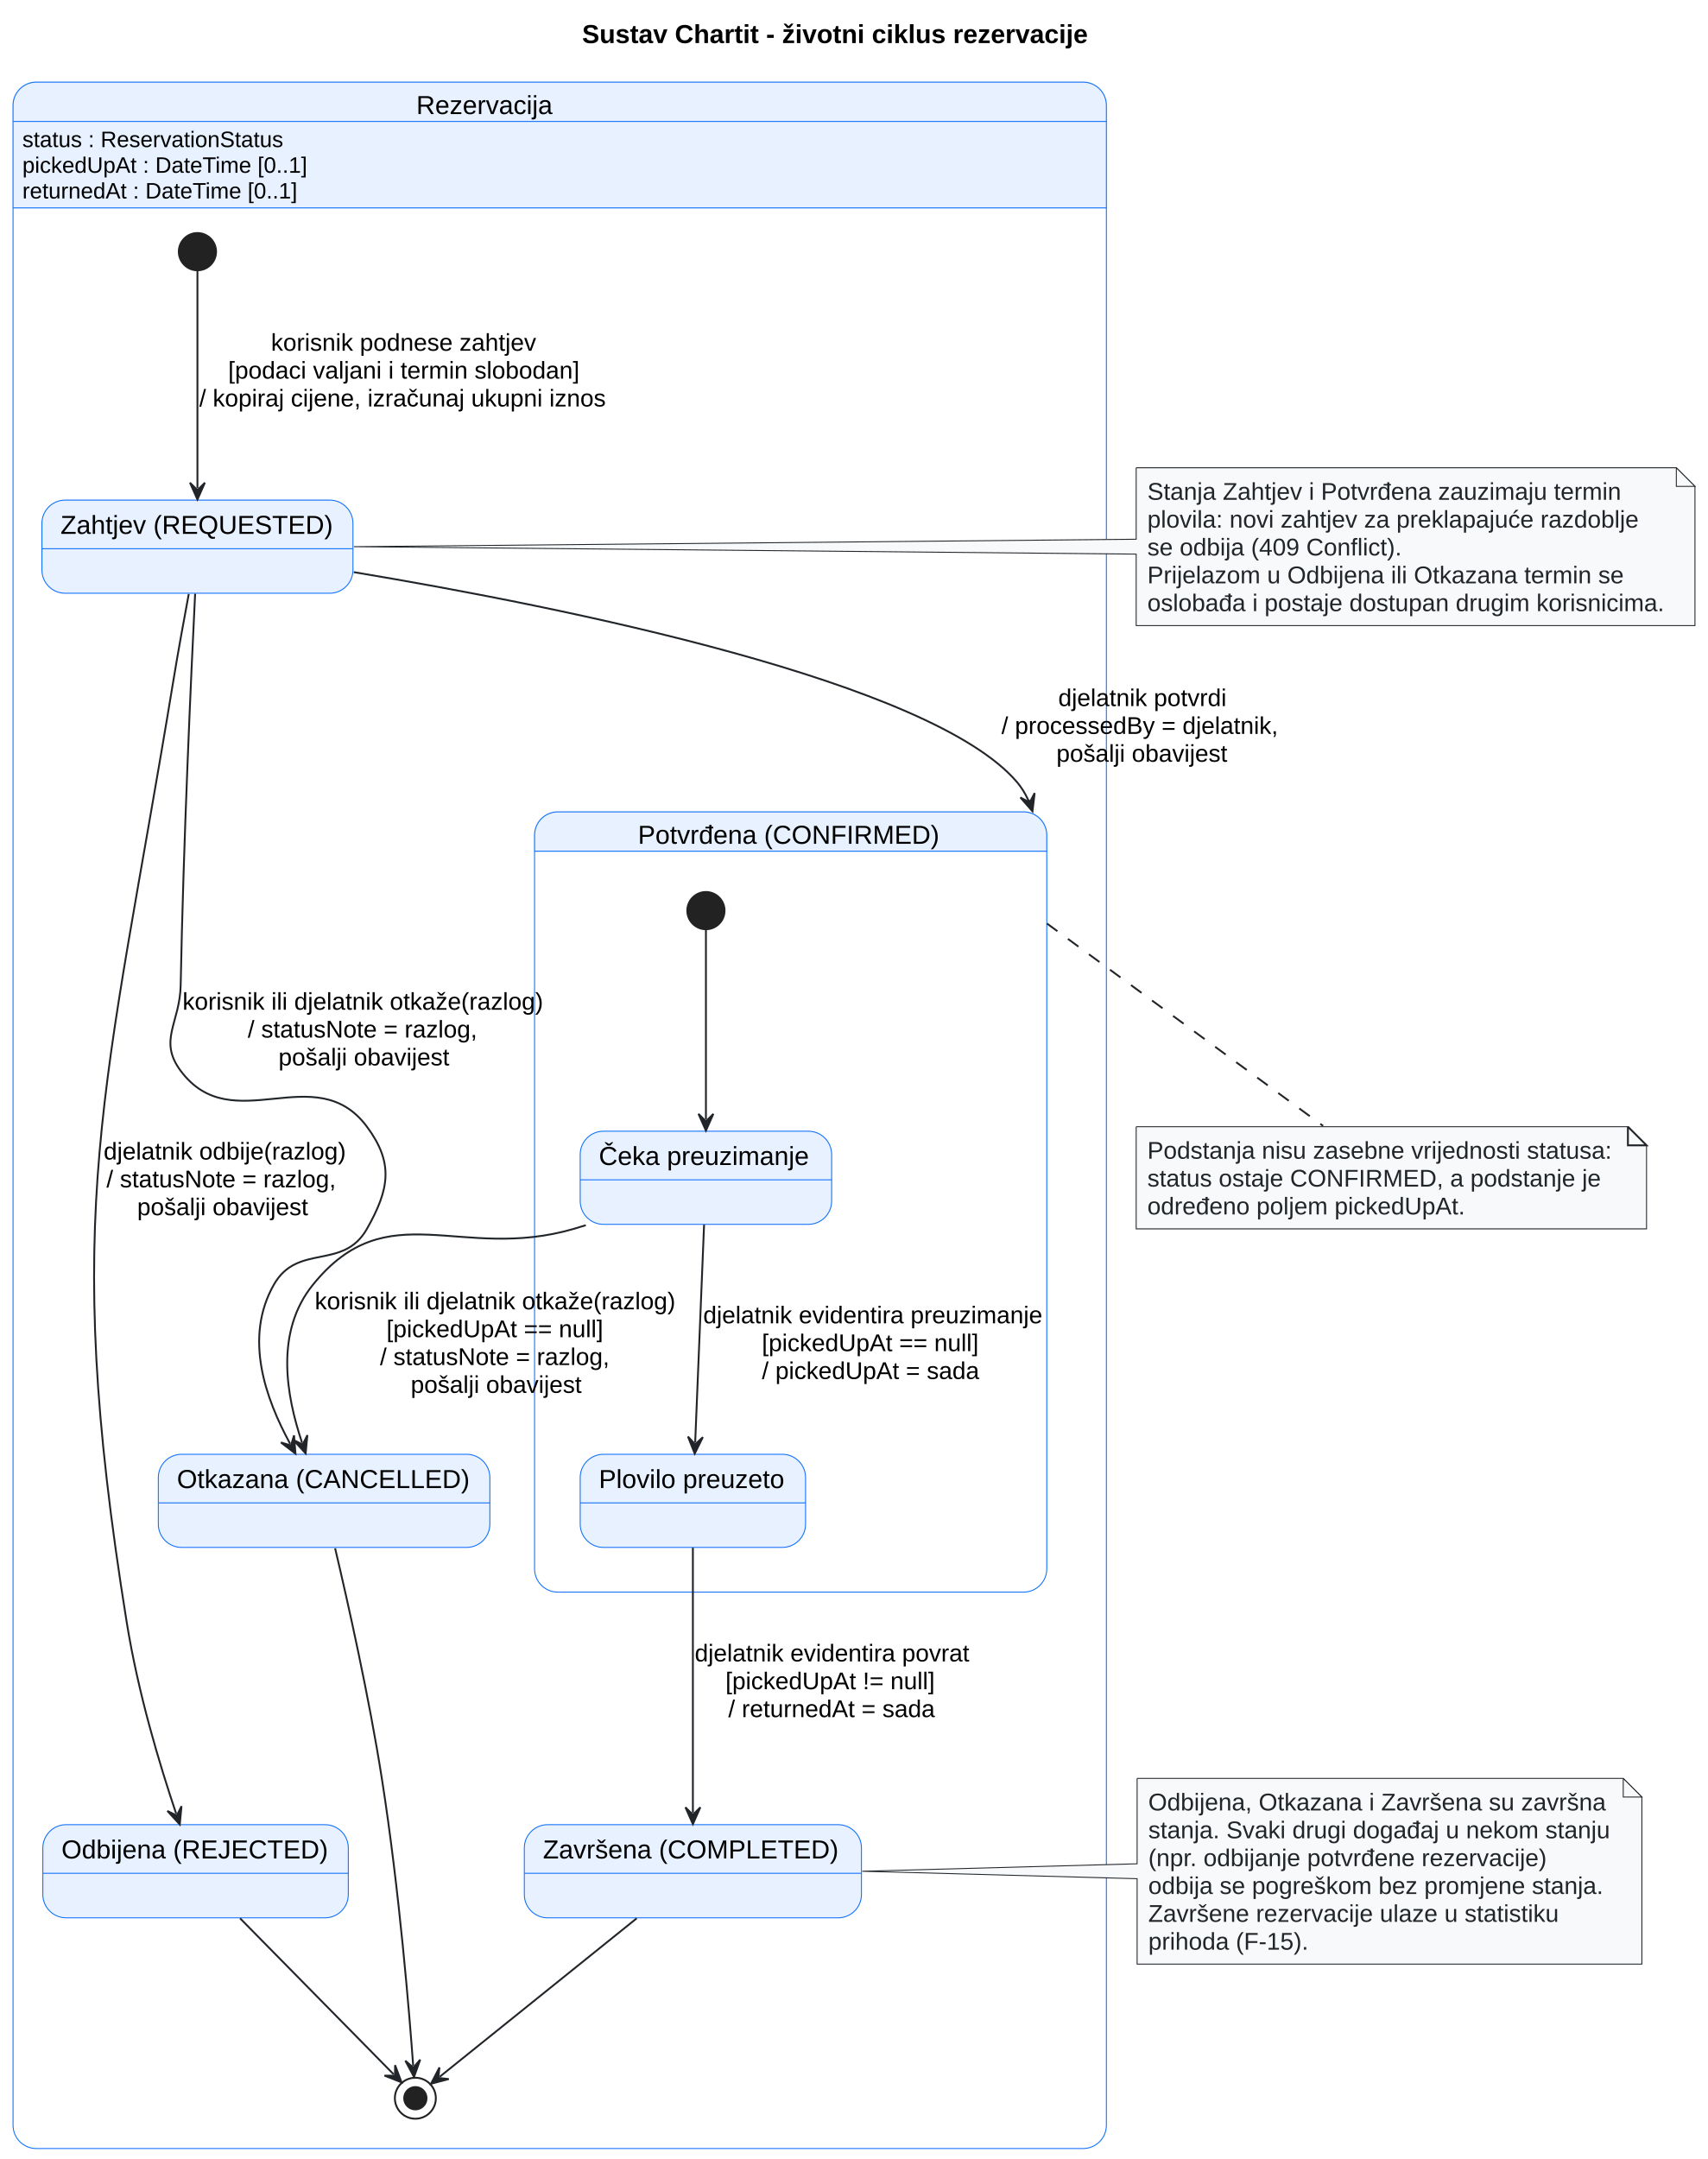
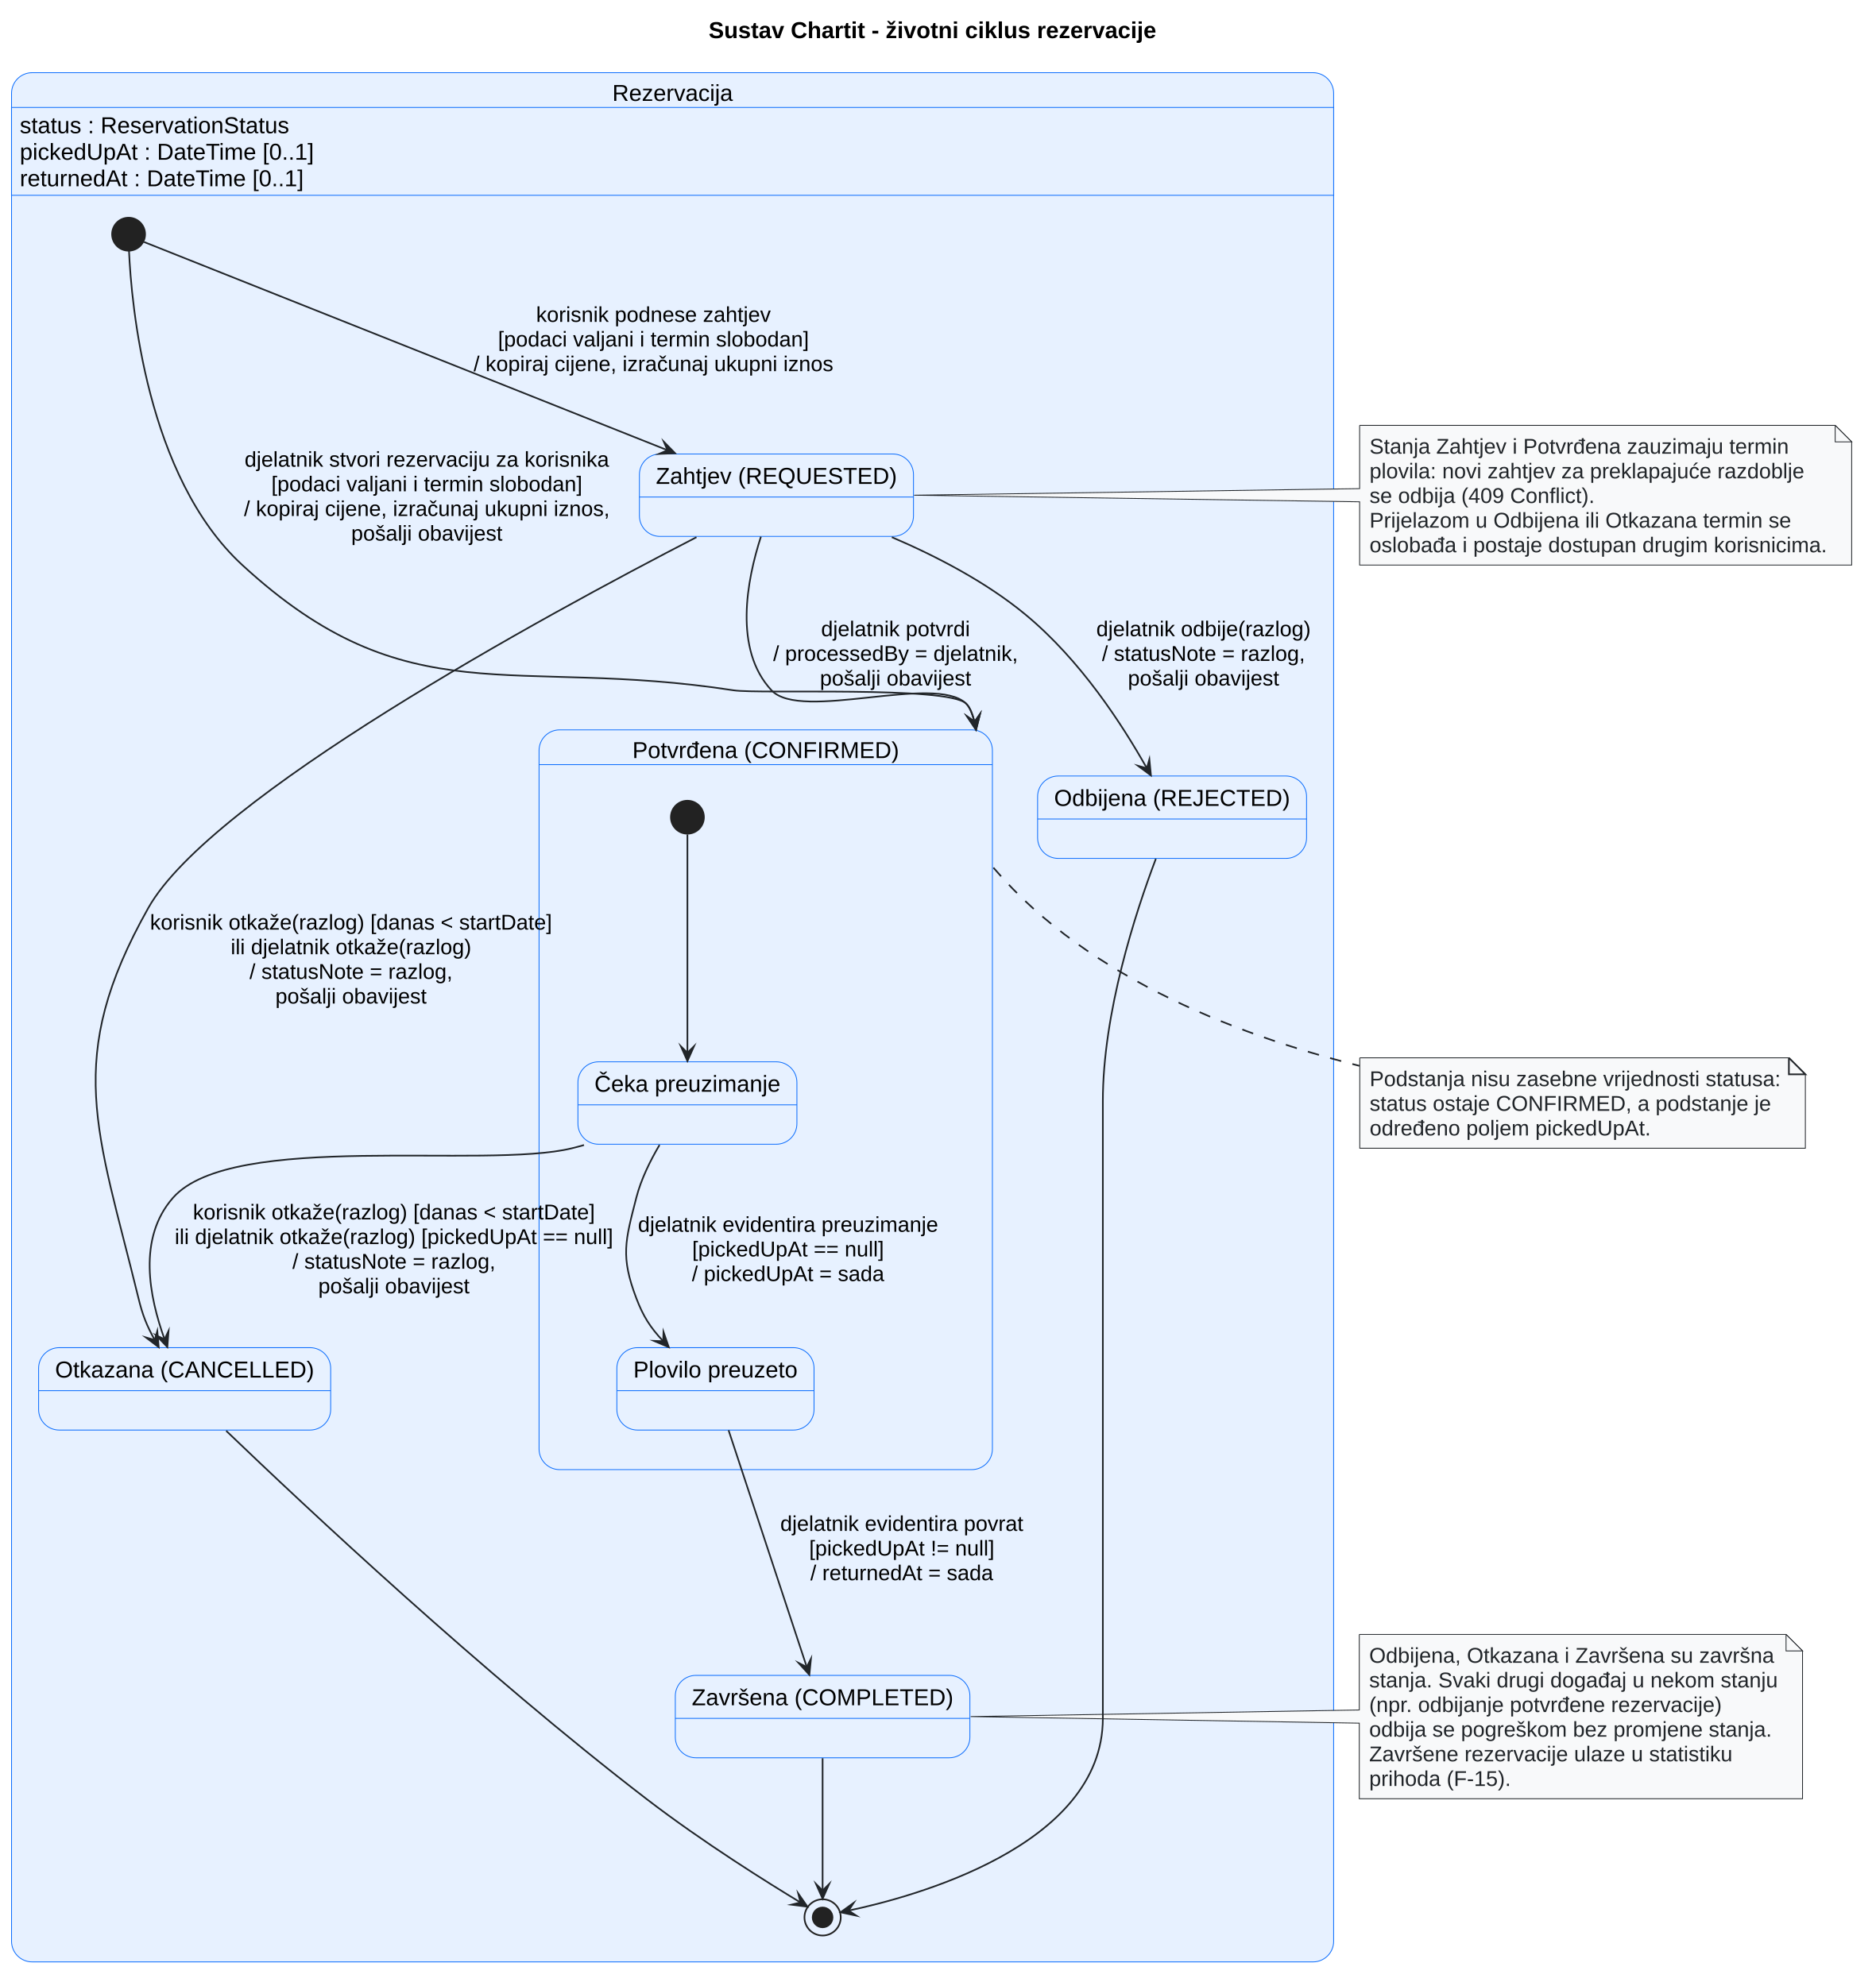
- <svg xmlns="http://www.w3.org/2000/svg" contentStyleType="text/css" height="1159px" preserveAspectRatio="none" style="width:917px;height:1159px;background:#FFFFFF;" version="1.1" viewBox="0 0 917 1159" width="917px" zoomAndPan="magnify">
+ <svg xmlns="http://www.w3.org/2000/svg" version="1.1" data-diagram-type="STATE" style="width:1138px;height:1205px;background:#FFFFFF;" width="1138px" height="1205px" viewBox="0 0 1138 1205" zoomAndPan="magnify" preserveAspectRatio="none" contentStyleType="text/css">
  <defs />
-   <g>
-     <text fill="#000000" font-family="Arial" font-size="14" font-weight="bold" lengthAdjust="spacing" textLength="278" x="312.5" y="23.132">Sustav Chartit - životni ciklus rezervacije</text>
-     <g id="cluster_Life">
-       <path d="M19.5,44.099 L581.5,44.099 A12.5,12.5 0 0 1 594,56.599 L594,111.594 L7,111.594 L7,56.599 A12.5,12.5 0 0 1 19.5,44.099 " fill="#E7F1FF" style="stroke:#E7F1FF;stroke-width:1.0;" />
-       <rect fill="none" height="1109.28" rx="12.5" ry="12.5" style="stroke:#0D6EFD;stroke-width:0.5;" width="587" x="7" y="44.099" />
-       <line style="stroke:#0D6EFD;stroke-width:0.5;" x1="7" x2="594" y1="111.594" y2="111.594" />
-       <line style="stroke:#0D6EFD;stroke-width:0.5;" x1="7" x2="594" y1="65.197" y2="65.197" />
-       <text fill="#000000" font-family="Arial" font-size="14" lengthAdjust="spacing" textLength="74" x="223.5" y="61.23">Rezervacija</text>
-       <text fill="#000000" font-family="Arial" font-size="12" lengthAdjust="spacing" textLength="141" x="12" y="78.953">status : ReservationStatus</text>
-       <text fill="#000000" font-family="Arial" font-size="12" lengthAdjust="spacing" textLength="154" x="12" y="92.752">pickedUpAt : DateTime [0..1]</text>
-       <text fill="#000000" font-family="Arial" font-size="12" lengthAdjust="spacing" textLength="148" x="12" y="106.551">returnedAt : DateTime [0..1]</text>
+   <g font-family="sans-serif" lengthAdjust="spacing">
+     <g class="title" data-source-line="18">
+       <text x="429.852" y="23.132" fill="#000" font-size="14" textLength="271.544" font-weight="700" font-family="Arial">Sustav Chartit - životni ciklus rezervacije</text>
    </g>
-     <g id="cluster_Confirmed">
-       <path d="M299.5,435.839 L549.5,435.839 A12.5,12.5 0 0 1 562,448.339 L562,456.937 L287,456.937 L287,448.339 A12.5,12.5 0 0 1 299.5,435.839 " fill="#E7F1FF" style="stroke:#E7F1FF;stroke-width:1.0;" />
-       <rect fill="none" height="418.85" rx="12.5" ry="12.5" style="stroke:#0D6EFD;stroke-width:0.5;" width="275" x="287" y="435.839" />
-       <line style="stroke:#0D6EFD;stroke-width:0.5;" x1="287" x2="562" y1="456.937" y2="456.937" />
-       <text fill="#000000" font-family="Arial" font-size="14" lengthAdjust="spacing" textLength="164" x="342.5" y="452.971">Potvrđena (CONFIRMED)</text>
+     <g class="cluster" data-qualified-name="Life" id="ent0001" data-source-line="38">
+       <path d="M19.5,44.099 L796.5,44.099 A12.5,12.5 0 0 1 809,56.599 L809,65.197 L7,65.197 L7,56.599 A12.5,12.5 0 0 1 19.5,44.099" fill="#E7F1FF" />
+       <rect x="7" y="65.197" width="802" height="53.296" fill="#E7F1FF" style="stroke:#E7F1FF;stroke-width:1;" />
+       <path d="M7,118.493 L809,118.493 L809,1177.879 A12.5,12.5 0 0 1 796.5,1190.379 L19.5,1190.379 A12.5,12.5 0 0 1 7,1177.879 L7,118.493" fill="#E7F1FF" />
+       <rect x="7" y="44.099" width="802" height="1146.28" fill="none" style="stroke:#0D6EFD;stroke-width:0.5;" rx="12.5" ry="12.5" />
+       <line x1="7" y1="65.197" x2="809" y2="65.197" style="stroke:#0D6EFD;stroke-width:0.5;" />
+       <line x1="7" y1="118.493" x2="809" y2="118.493" style="stroke:#0D6EFD;stroke-width:0.5;" />
+       <text x="371.431" y="61.23" fill="#000" font-size="14" textLength="73.138" font-family="Arial">Rezervacija</text>
+       <text x="12" y="80.829" fill="#000" font-size="14" textLength="163.413" font-family="Arial">status : ReservationStatus</text>
+       <text x="12" y="96.928" fill="#000" font-size="14" textLength="178.965" font-family="Arial">pickedUpAt : DateTime [0..1]</text>
+       <text x="12" y="113.026" fill="#000" font-size="14" textLength="172.744" font-family="Arial">returnedAt : DateTime [0..1]</text>
    </g>
-     <ellipse cx="106" cy="135.099" fill="#222222" rx="10" ry="10" style="stroke:#222222;stroke-width:1.0;" />
-     <g id="Life.Requested">
-       <rect fill="#E7F1FF" height="50" rx="12.5" ry="12.5" style="stroke:#0D6EFD;stroke-width:0.5;" width="167" x="22.5" y="268.469" />
-       <line style="stroke:#0D6EFD;stroke-width:0.5;" x1="22.5" x2="189.5" y1="294.567" y2="294.567" />
-       <text fill="#000000" font-family="Arial" font-size="14" lengthAdjust="spacing" textLength="147" x="32.5" y="286.601">Zahtjev (REQUESTED)</text>
+     <g class="cluster" data-qualified-name="Life.Confirmed" id="ent0006" data-source-line="57">
+       <path d="M339.5,442.839 L589.5,442.839 A12.5,12.5 0 0 1 602,455.339 L602,463.937 L327,463.937 L327,455.339 A12.5,12.5 0 0 1 339.5,442.839" fill="#E7F1FF" />
+       <path d="M327,463.937 L602,463.937 L602,879.189 A12.5,12.5 0 0 1 589.5,891.689 L339.5,891.689 A12.5,12.5 0 0 1 327,879.189 L327,463.937" fill="#E7F1FF" />
+       <rect x="327" y="442.839" width="275" height="448.85" fill="none" style="stroke:#0D6EFD;stroke-width:0.5;" rx="12.5" ry="12.5" />
+       <line x1="327" y1="463.937" x2="602" y2="463.937" style="stroke:#0D6EFD;stroke-width:0.5;" />
+       <text x="383.597" y="459.97" fill="#000" font-size="14" textLength="161.807" font-family="Arial">Potvrđena (CONFIRMED)</text>
    </g>
-     <g id="Life.Rejected">
-       <rect fill="#E7F1FF" height="50" rx="12.5" ry="12.5" style="stroke:#0D6EFD;stroke-width:0.5;" width="164" x="23" y="979.529" />
-       <line style="stroke:#0D6EFD;stroke-width:0.5;" x1="23" x2="187" y1="1005.627" y2="1005.627" />
-       <text fill="#000000" font-family="Arial" font-size="14" lengthAdjust="spacing" textLength="144" x="33" y="997.66">Odbijena (REJECTED)</text>
+     <g class="entity" data-qualified-name="Life.Requested" id="ent0002" data-source-line="49">
+       <rect x="387.88" y="275.469" width="166.248" height="50" fill="#E7F1FF" style="stroke:#0D6EFD;stroke-width:0.5;" rx="12.5" ry="12.5" />
+       <line x1="387.88" y1="301.567" x2="554.128" y2="301.567" style="stroke:#0D6EFD;stroke-width:0.5;" />
+       <text x="397.88" y="293.6" fill="#000" font-size="14" textLength="146.248" font-family="Arial">Zahtjev (REQUESTED)</text>
    </g>
-     <g id="Life.Cancelled">
-       <rect fill="#E7F1FF" height="50" rx="12.5" ry="12.5" style="stroke:#0D6EFD;stroke-width:0.5;" width="178" x="85" y="780.689" />
-       <line style="stroke:#0D6EFD;stroke-width:0.5;" x1="85" x2="263" y1="806.787" y2="806.787" />
-       <text fill="#000000" font-family="Arial" font-size="14" lengthAdjust="spacing" textLength="158" x="95" y="798.821">Otkazana (CANCELLED)</text>
+     <g class="entity" data-qualified-name="Life.Rejected" id="ent0003" data-source-line="50">
+       <rect x="629.42" y="470.839" width="163.151" height="50" fill="#E7F1FF" style="stroke:#0D6EFD;stroke-width:0.5;" rx="12.5" ry="12.5" />
+       <line x1="629.42" y1="496.937" x2="792.571" y2="496.937" style="stroke:#0D6EFD;stroke-width:0.5;" />
+       <text x="639.42" y="488.97" fill="#000" font-size="14" textLength="143.151" font-family="Arial">Odbijena (REJECTED)</text>
    </g>
-     <g id="Life.Completed">
-       <rect fill="#E7F1FF" height="50" rx="12.5" ry="12.5" style="stroke:#0D6EFD;stroke-width:0.5;" width="181" x="281.5" y="979.529" />
-       <line style="stroke:#0D6EFD;stroke-width:0.5;" x1="281.5" x2="462.5" y1="1005.627" y2="1005.627" />
-       <text fill="#000000" font-family="Arial" font-size="14" lengthAdjust="spacing" textLength="161" x="291.5" y="997.66">Završena (COMPLETED)</text>
+     <g class="entity" data-qualified-name="Life.Cancelled" id="ent0004" data-source-line="51">
+       <rect x="23.42" y="817.689" width="177.165" height="50" fill="#E7F1FF" style="stroke:#0D6EFD;stroke-width:0.5;" rx="12.5" ry="12.5" />
+       <line x1="23.42" y1="843.787" x2="200.585" y2="843.787" style="stroke:#0D6EFD;stroke-width:0.5;" />
+       <text x="33.42" y="835.82" fill="#000" font-size="14" textLength="157.165" font-family="Arial">Otkazana (CANCELLED)</text>
    </g>
-     <ellipse cx="223" cy="1126.379" fill="none" rx="11" ry="11" style="stroke:#222222;stroke-width:1.0;" />
-     <ellipse cx="223" cy="1126.379" fill="#222222" rx="6" ry="6" style="stroke:#222222;stroke-width:1.0;" />
-     <g id="Life.Confirmed.AwaitingPickup">
-       <rect fill="#E7F1FF" height="50" rx="12.5" ry="12.5" style="stroke:#0D6EFD;stroke-width:0.5;" width="135" x="311.5" y="607.259" />
-       <line style="stroke:#0D6EFD;stroke-width:0.5;" x1="311.5" x2="446.5" y1="633.357" y2="633.357" />
-       <text fill="#000000" font-family="Arial" font-size="14" lengthAdjust="spacing" textLength="115" x="321.5" y="625.39">Čeka preuzimanje</text>
+     <g class="entity" data-qualified-name="Life.Completed" id="ent0005" data-source-line="52">
+       <rect x="409.65" y="1016.529" width="178.696" height="50" fill="#E7F1FF" style="stroke:#0D6EFD;stroke-width:0.5;" rx="12.5" ry="12.5" />
+       <line x1="409.65" y1="1042.627" x2="588.346" y2="1042.627" style="stroke:#0D6EFD;stroke-width:0.5;" />
+       <text x="419.65" y="1034.66" fill="#000" font-size="14" textLength="158.696" font-family="Arial">Završena (COMPLETED)</text>
    </g>
-     <g id="Life.Confirmed.PickedUp">
-       <rect fill="#E7F1FF" height="50" rx="12.5" ry="12.5" style="stroke:#0D6EFD;stroke-width:0.5;" width="121" x="311.5" y="780.689" />
-       <line style="stroke:#0D6EFD;stroke-width:0.5;" x1="311.5" x2="432.5" y1="806.787" y2="806.787" />
-       <text fill="#000000" font-family="Arial" font-size="14" lengthAdjust="spacing" textLength="101" x="321.5" y="798.821">Plovilo preuzeto</text>
+     <g class="start_entity" data-qualified-name="Life..start.Life" id="ent0009" data-source-line="46">
+       <ellipse cx="78" cy="142.099" rx="10" ry="10" fill="#222" style="stroke:#222;stroke-width:1;" />
    </g>
-     <ellipse cx="379" cy="488.839" fill="#222222" rx="10" ry="10" style="stroke:#222222;stroke-width:1.0;" />
-     <g id="elem_GMN24">
-       <path d="M610,251.099 L610,289.469 L189.99,293.469 L610,297.469 L610,335.842 A0,0 0 0 0 610,335.842 L910,335.842 A0,0 0 0 0 910,335.842 L910,261.099 L900,251.099 L610,251.099 A0,0 0 0 0 610,251.099 " fill="#F8F9FA" style="stroke:#212529;stroke-width:0.5;" />
-       <path d="M900,251.099 L900,261.099 L910,261.099 L900,251.099 " fill="#F8F9FA" style="stroke:#212529;stroke-width:0.5;" />
-       <text fill="#212529" font-family="Arial" font-size="13" lengthAdjust="spacing" textLength="257" x="616" y="268.293">Stanja Zahtjev i Potvrđena zauzimaju termin</text>
-       <text fill="#212529" font-family="Arial" font-size="13" lengthAdjust="spacing" textLength="266" x="616" y="283.241">plovila: novi zahtjev za preklapajuće razdoblje</text>
-       <text fill="#212529" font-family="Arial" font-size="13" lengthAdjust="spacing" textLength="137" x="616" y="298.19">se odbija (409 Conflict).</text>
-       <text fill="#212529" font-family="Arial" font-size="13" lengthAdjust="spacing" textLength="258" x="616" y="313.139">Prijelazom u Odbijena ili Otkazana termin se</text>
-       <text fill="#212529" font-family="Arial" font-size="13" lengthAdjust="spacing" textLength="279" x="616" y="328.087">oslobađa i postaje dostupan drugim korisnicima.</text>
+     <g class="end_entity" data-qualified-name="Life..end.Life" id="ent0020" data-source-line="77">
+       <ellipse cx="499" cy="1163.379" rx="11" ry="11" fill="none" style="stroke:#222;stroke-width:1;" />
+       <ellipse cx="499" cy="1163.379" rx="6" ry="6" fill="#222" style="stroke:#222;stroke-width:1;" />
    </g>
-     <g id="elem_GMN27">
-       <path d="M610,604.839 L610,659.685 L884,659.685 L884,614.839 L874,604.839 L610,604.839 " fill="#F8F9FA" style="stroke:#212529;stroke-width:0.5;" />
-       <path d="M874,604.839 L874,614.839 L884,614.839 L874,604.839 " fill="#F8F9FA" style="stroke:#212529;stroke-width:1.0;" />
-       <text fill="#212529" font-family="Arial" font-size="13" lengthAdjust="spacing" textLength="253" x="616" y="622.033">Podstanja nisu zasebne vrijednosti statusa:</text>
-       <text fill="#212529" font-family="Arial" font-size="13" lengthAdjust="spacing" textLength="246" x="616" y="636.981">status ostaje CONFIRMED, a podstanje je</text>
-       <text fill="#212529" font-family="Arial" font-size="13" lengthAdjust="spacing" textLength="170" x="616" y="651.93">određeno poljem pickedUpAt.</text>
+     <g class="entity" data-qualified-name="Life.Confirmed.AwaitingPickup" id="ent0007" data-source-line="58">
+       <rect x="350.58" y="644.259" width="132.834" height="50" fill="#E7F1FF" style="stroke:#0D6EFD;stroke-width:0.5;" rx="12.5" ry="12.5" />
+       <line x1="350.58" y1="670.357" x2="483.414" y2="670.357" style="stroke:#0D6EFD;stroke-width:0.5;" />
+       <text x="360.58" y="662.39" fill="#000" font-size="14" textLength="112.834" font-family="Arial">Čeka preuzimanje</text>
    </g>
-     <g id="elem_GMN30">
-       <path d="M610.5,954.689 L610.5,1000.529 L462.94,1004.529 L610.5,1008.529 L610.5,1054.381 A0,0 0 0 0 610.5,1054.381 L881.5,1054.381 A0,0 0 0 0 881.5,1054.381 L881.5,964.689 L871.5,954.689 L610.5,954.689 A0,0 0 0 0 610.5,954.689 " fill="#F8F9FA" style="stroke:#212529;stroke-width:0.5;" />
-       <path d="M871.5,954.689 L871.5,964.689 L881.5,964.689 L871.5,954.689 " fill="#F8F9FA" style="stroke:#212529;stroke-width:0.5;" />
-       <text fill="#212529" font-family="Arial" font-size="13" lengthAdjust="spacing" textLength="248" x="616.5" y="971.883">Odbijena, Otkazana i Završena su završna</text>
-       <text fill="#212529" font-family="Arial" font-size="13" lengthAdjust="spacing" textLength="250" x="616.5" y="986.831">stanja. Svaki drugi događaj u nekom stanju</text>
-       <text fill="#212529" font-family="Arial" font-size="13" lengthAdjust="spacing" textLength="213" x="616.5" y="1001.78">(npr. odbijanje potvrđene rezervacije)</text>
-       <text fill="#212529" font-family="Arial" font-size="13" lengthAdjust="spacing" textLength="245" x="616.5" y="1016.729">odbija se pogreškom bez promjene stanja.</text>
-       <text fill="#212529" font-family="Arial" font-size="13" lengthAdjust="spacing" textLength="224" x="616.5" y="1031.677">Završene rezervacije ulaze u statistiku</text>
-       <text fill="#212529" font-family="Arial" font-size="13" lengthAdjust="spacing" textLength="84" x="616.5" y="1046.626">prihoda (F-15).</text>
+     <g class="entity" data-qualified-name="Life.Confirmed.PickedUp" id="ent0008" data-source-line="59">
+       <rect x="374.19" y="817.689" width="119.613" height="50" fill="#E7F1FF" style="stroke:#0D6EFD;stroke-width:0.5;" rx="12.5" ry="12.5" />
+       <line x1="374.19" y1="843.787" x2="493.803" y2="843.787" style="stroke:#0D6EFD;stroke-width:0.5;" />
+       <text x="384.19" y="835.82" fill="#000" font-size="14" textLength="99.613" font-family="Arial">Plovilo preuzeto</text>
    </g>
-     <g id="link_*start*Life_Requested">
-       <path d="M106,145.409 C106,169.209 106,226.869 106,262.129 " fill="none" id="*start*Life-to-Requested" style="stroke:#212529;stroke-width:1.0;" />
-       <polygon fill="#212529" points="106,268.129,110,259.129,106,263.129,102,259.129,106,268.129" style="stroke:#212529;stroke-width:1.0;" />
-       <text fill="#000000" font-family="Arial" font-size="13" lengthAdjust="spacing" textLength="144" x="145.5" y="188.292">korisnik podnese zahtjev</text>
-       <text fill="#000000" font-family="Arial" font-size="13" lengthAdjust="spacing" textLength="190" x="122.5" y="203.241">[podaci valjani i termin slobodan]</text>
-       <text fill="#000000" font-family="Arial" font-size="13" lengthAdjust="spacing" textLength="221" x="107" y="218.19">/ kopiraj cijene, izračunaj ukupni iznos</text>
+     <g class="start_entity" data-qualified-name="Life.Confirmed..start.Confirmed" id="ent0012" data-source-line="61">
+       <ellipse cx="417" cy="495.839" rx="10" ry="10" fill="#222" style="stroke:#222;stroke-width:1;" />
    </g>
-     <g id="link_*start*Confirmed_AwaitingPickup">
-       <path d="M379,499.119 C379,520.749 379,569.099 379,600.949 " fill="none" id="*start*Confirmed-to-AwaitingPickup" style="stroke:#212529;stroke-width:1.0;" />
-       <polygon fill="#212529" points="379,606.949,383,597.949,379,601.949,375,597.949,379,606.949" style="stroke:#212529;stroke-width:1.0;" />
+     <g class="entity" data-qualified-name="GMN24" id="ent0025" data-source-line="87">
+       <path d="M824.76,258.099 L824.76,296.469 L554.51,300.469 L824.76,304.469 L824.76,342.842 A0,0 0 0 0 824.76,342.842 L1123.248,342.842 A0,0 0 0 0 1123.248,342.842 L1123.248,268.099 L1113.248,258.099 L824.76,258.099 A0,0 0 0 0 824.76,258.099" style="stroke:#212529;stroke-width:0.5;" fill="#F8F9FA" />
+       <path d="M1113.248,258.099 L1113.248,268.099 L1123.248,268.099 L1113.248,258.099" style="stroke:#212529;stroke-width:0.5;" fill="#F8F9FA" />
+       <text x="830.76" y="275.292" fill="#212529" font-size="13" textLength="254.344" font-family="Arial">Stanja Zahtjev i Potvrđena zauzimaju termin</text>
+       <text x="830.76" y="290.241" fill="#212529" font-size="13" textLength="263.764" font-family="Arial">plovila: novi zahtjev za preklapajuće razdoblje</text>
+       <text x="830.76" y="305.19" fill="#212529" font-size="13" textLength="136.57" font-family="Arial">se odbija (409 Conflict).</text>
+       <text x="830.76" y="320.139" fill="#212529" font-size="13" textLength="255.779" font-family="Arial">Prijelazom u Odbijena ili Otkazana termin se</text>
+       <text x="830.76" y="335.087" fill="#212529" font-size="13" textLength="277.488" font-family="Arial">oslobađa i postaje dostupan drugim korisnicima.</text>
    </g>
-     <g id="link_AwaitingPickup_PickedUp">
-       <path d="M378.01,657.459 C376.68,690.039 374.576,741.684 373.236,774.344 " fill="none" id="AwaitingPickup-to-PickedUp" style="stroke:#212529;stroke-width:1.0;" />
-       <polygon fill="#212529" points="372.99,780.339,377.356,771.51,373.195,775.343,369.362,771.182,372.99,780.339" style="stroke:#212529;stroke-width:1.0;" />
-       <text fill="#000000" font-family="Arial" font-size="13" lengthAdjust="spacing" textLength="182" x="377.54" y="710.383">djelatnik evidentira preuzimanje</text>
-       <text fill="#000000" font-family="Arial" font-size="13" lengthAdjust="spacing" textLength="119" x="409.04" y="725.331">[pickedUpAt == null]</text>
-       <text fill="#000000" font-family="Arial" font-size="13" lengthAdjust="spacing" textLength="119" x="409.04" y="740.28">/ pickedUpAt = sada</text>
+     <g class="entity" data-qualified-name="GMN27" id="ent0028" data-source-line="95">
+       <path d="M824.84,641.839 L824.84,696.685 L1095.157,696.685 L1095.157,651.839 L1085.157,641.839 L824.84,641.839" style="stroke:#212529;stroke-width:0.5;" fill="#F8F9FA" />
+       <path d="M1085.157,641.839 L1085.157,651.839 L1095.157,651.839 L1085.157,641.839" style="stroke:#212529;stroke-width:1;" fill="#F8F9FA" />
+       <text x="830.84" y="659.032" fill="#212529" font-size="13" textLength="249.317" font-family="Arial">Podstanja nisu zasebne vrijednosti statusa:</text>
+       <text x="830.84" y="673.981" fill="#212529" font-size="13" textLength="243.49" font-family="Arial">status ostaje CONFIRMED, a podstanje je</text>
+       <text x="830.84" y="688.93" fill="#212529" font-size="13" textLength="170.549" font-family="Arial">određeno poljem pickedUpAt.</text>
    </g>
-     <g id="link_Requested_Confirmed">
-       <path d="M189.93,307.139 C304.26,326.199 500.05,365.859 546,419.839 C548.389,422.645 550.316,425.769 551.859,429.092 C552.631,430.753 553.306,432.465 553.895,434.212 C554.042,434.648 552.409,429.356 552.545,429.796 " fill="none" id="Requested-to-Confirmed" style="stroke:#212529;stroke-width:1.0;" />
-       <polygon fill="#212529" points="554.32,435.528,555.479,425.747,552.841,430.752,547.837,428.114,554.32,435.528" style="stroke:#212529;stroke-width:1.0;" />
-       <text fill="#000000" font-family="Arial" font-size="13" lengthAdjust="spacing" textLength="91" x="568.16" y="379.033">djelatnik potvrdi</text>
-       <text fill="#000000" font-family="Arial" font-size="13" lengthAdjust="spacing" textLength="152" x="537.66" y="393.981">/ processedBy = djelatnik,</text>
-       <text fill="#000000" font-family="Arial" font-size="13" lengthAdjust="spacing" textLength="93" x="567.16" y="408.93">pošalji obavijest</text>
+     <g class="entity" data-qualified-name="GMN30" id="ent0031" data-source-line="101">
+       <path d="M824.56,991.689 L824.56,1037.529 L588.84,1041.529 L824.56,1045.529 L824.56,1091.381 A0,0 0 0 0 824.56,1091.381 L1093.436,1091.381 A0,0 0 0 0 1093.436,1091.381 L1093.436,1001.689 L1083.436,991.689 L824.56,991.689 A0,0 0 0 0 824.56,991.689" style="stroke:#212529;stroke-width:0.5;" fill="#F8F9FA" />
+       <path d="M1083.436,991.689 L1083.436,1001.689 L1093.436,1001.689 L1083.436,991.689" style="stroke:#212529;stroke-width:0.5;" fill="#F8F9FA" />
+       <text x="830.56" y="1008.882" fill="#212529" font-size="13" textLength="245.68" font-family="Arial">Odbijena, Otkazana i Završena su završna</text>
+       <text x="830.56" y="1023.831" fill="#212529" font-size="13" textLength="247.876" font-family="Arial">stanja. Svaki drugi događaj u nekom stanju</text>
+       <text x="830.56" y="1038.78" fill="#212529" font-size="13" textLength="214.614" font-family="Arial">(npr. odbijanje potvrđene rezervacije)</text>
+       <text x="830.56" y="1053.729" fill="#212529" font-size="13" textLength="244.251" font-family="Arial">odbija se pogreškom bez promjene stanja.</text>
+       <text x="830.56" y="1068.677" fill="#212529" font-size="13" textLength="220.372" font-family="Arial">Završene rezervacije ulaze u statistiku</text>
+       <text x="830.56" y="1083.626" fill="#212529" font-size="13" textLength="85.979" font-family="Arial">prihoda (F-15).</text>
    </g>
-     <g id="link_Requested_Rejected">
-       <path d="M101.34,318.879 C98.76,332.649 95.57,350.179 93,365.839 C56.59,587.519 32.32,648.889 68,870.689 C74.24,909.449 85.759,947.381 94.609,973.721 " fill="none" id="Requested-to-Rejected" style="stroke:#212529;stroke-width:1.0;" />
-       <polygon fill="#212529" points="96.52,979.409,97.445,969.603,94.927,974.669,89.862,972.151,96.52,979.409" style="stroke:#212529;stroke-width:1.0;" />
-       <text fill="#000000" font-family="Arial" font-size="13" lengthAdjust="spacing" textLength="129" x="55.65" y="622.452">djelatnik odbije(razlog)</text>
-       <text fill="#000000" font-family="Arial" font-size="13" lengthAdjust="spacing" textLength="126" x="57.15" y="637.401">/ statusNote = razlog,</text>
-       <text fill="#000000" font-family="Arial" font-size="13" lengthAdjust="spacing" textLength="93" x="73.65" y="652.35">pošalji obavijest</text>
+     <g class="link" data-entity-1="ent0009" data-entity-2="ent0002" id="lnk10" data-source-line="46" data-link-type="dependency">
+       <path d="M87.33,146.809 C130.45,163.969 307.884,234.57 404.894,273.17" style="stroke:#212529;stroke-width:1;" fill="none" id="*start*Life-to-Requested" />
+       <polygon points="409.54,275.019,402.656,267.975,404.894,273.17,399.699,275.408,409.54,275.019" fill="#212529" style="stroke:#212529;stroke-width:1;stroke-linejoin:miter;stroke-miterlimit:10;" />
+       <text x="325.214" y="195.292" fill="#000" font-size="13" textLength="142.359" font-family="Arial">korisnik podnese zahtjev</text>
+       <text x="302.089" y="210.241" fill="#000" font-size="13" textLength="188.608" font-family="Arial">[podaci valjani i termin slobodan]</text>
+       <text x="287.28" y="225.19" fill="#000" font-size="13" textLength="218.226" font-family="Arial">/ kopiraj cijene, izračunaj ukupni iznos</text>
    </g>
-     <g id="link_Requested_Cancelled">
-       <path d="M104.76,318.749 C102.66,361.299 98.47,452.099 97,528.839 C96.61,549.279 84.8,558.439 97,574.839 C124.7,612.069 169.3,567.609 197,604.839 C211.55,624.399 209.01,638.479 197,659.689 C184.23,682.239 159.77,667.139 147,689.689 C130.83,718.239 142.555,750.747 155.775,775.077 " fill="none" id="Requested-to-Cancelled" style="stroke:#212529;stroke-width:1.0;" />
-       <polygon fill="#212529" points="158.64,780.349,157.858,770.531,156.253,775.955,150.828,774.35,158.64,780.349" style="stroke:#212529;stroke-width:1.0;" />
-       <text fill="#000000" font-family="Arial" font-size="13" lengthAdjust="spacing" textLength="196" x="98" y="542.033">korisnik ili djelatnik otkaže(razlog)</text>
-       <text fill="#000000" font-family="Arial" font-size="13" lengthAdjust="spacing" textLength="126" x="133" y="556.981">/ statusNote = razlog,</text>
-       <text fill="#000000" font-family="Arial" font-size="13" lengthAdjust="spacing" textLength="93" x="149.5" y="571.93">pošalji obavijest</text>
+     <g class="link" data-entity-1="ent0009" data-entity-2="ent0006" id="lnk11" data-source-line="47" data-link-type="dependency">
+       <path d="M78.26,152.269 C79.66,183.869 88.69,289.179 147,342.839 C247.57,435.399 309.92,397.979 445,418.839 C460.51,421.239 574.57,416.089 586,426.839 C588.683,429.364 590.535,434.654 591.802,441.223 C591.881,441.633 591.958,442.049 592.033,442.469 C592.052,442.574 591.212,437.754 591.231,437.859" style="stroke:#212529;stroke-width:1;" fill="none" id="*start*Life-to-Confirmed" />
+       <polygon points="592.089,442.785,594.485,433.232,591.231,437.859,586.604,434.605,592.089,442.785" fill="#212529" style="stroke:#212529;stroke-width:1;stroke-linejoin:miter;stroke-miterlimit:10;" />
+       <text x="148.378" y="283.162" fill="#000" font-size="13" textLength="221.083" font-family="Arial">djelatnik stvori rezervaciju za korisnika</text>
+       <text x="164.615" y="298.111" fill="#000" font-size="13" textLength="188.608" font-family="Arial">[podaci valjani i termin slobodan]</text>
+       <text x="148" y="313.06" fill="#000" font-size="13" textLength="221.838" font-family="Arial">/ kopiraj cijene, izračunaj ukupni iznos,</text>
+       <text x="213.032" y="328.009" fill="#000" font-size="13" textLength="91.774" font-family="Arial">pošalji obavijest</text>
    </g>
-     <g id="link_AwaitingPickup_Cancelled">
-       <path d="M314.51,657.719 C312.32,658.399 310.15,659.059 308,659.689 C246.91,677.499 208.01,640.199 168,689.689 C147.51,715.029 153.645,749.029 162.185,774.529 " fill="none" id="AwaitingPickup-to-Cancelled" style="stroke:#212529;stroke-width:1.0;" />
-       <polygon fill="#212529" points="164.09,780.219,165.025,770.414,162.502,775.477,157.439,772.955,164.09,780.219" style="stroke:#212529;stroke-width:1.0;" />
-       <text fill="#000000" font-family="Arial" font-size="13" lengthAdjust="spacing" textLength="196" x="169" y="702.883">korisnik ili djelatnik otkaže(razlog)</text>
-       <text fill="#000000" font-family="Arial" font-size="13" lengthAdjust="spacing" textLength="119" x="207.5" y="717.831">[pickedUpAt == null]</text>
-       <text fill="#000000" font-family="Arial" font-size="13" lengthAdjust="spacing" textLength="126" x="204" y="732.78">/ statusNote = razlog,</text>
-       <text fill="#000000" font-family="Arial" font-size="13" lengthAdjust="spacing" textLength="93" x="220.5" y="747.729">pošalji obavijest</text>
+     <g class="link" data-entity-1="ent0012" data-entity-2="ent0007" id="lnk13" data-source-line="61" data-link-type="dependency">
+       <path d="M417,506.299 C417,532.269 417,600.289 417,638.789" style="stroke:#212529;stroke-width:1;" fill="none" id="*start*Confirmed-to-AwaitingPickup" />
+       <polygon points="417,643.789,421,634.789,417,638.789,413,634.789,417,643.789" fill="#212529" style="stroke:#212529;stroke-width:1;stroke-linejoin:miter;stroke-miterlimit:10;" />
    </g>
-     <g id="link_PickedUp_Completed">
-       <path d="M372,830.819 C372,868.599 372,935.299 372,973.199 " fill="none" id="PickedUp-to-Completed" style="stroke:#212529;stroke-width:1.0;" />
-       <polygon fill="#212529" points="372,979.199,376,970.199,372,974.199,368,970.199,372,979.199" style="stroke:#212529;stroke-width:1.0;" />
-       <text fill="#000000" font-family="Arial" font-size="13" lengthAdjust="spacing" textLength="148" x="373" y="891.883">djelatnik evidentira povrat</text>
-       <text fill="#000000" font-family="Arial" font-size="13" lengthAdjust="spacing" textLength="115" x="389.5" y="906.831">[pickedUpAt != null]</text>
-       <text fill="#000000" font-family="Arial" font-size="13" lengthAdjust="spacing" textLength="112" x="391" y="921.78">/ returnedAt = sada</text>
+     <g class="link" data-entity-1="ent0007" data-entity-2="ent0008" id="lnk14" data-source-line="62" data-link-type="dependency">
+       <path d="M400.08,694.689 C394.44,704.229 388.86,715.539 386,726.689 C379.26,752.949 376.37,762.349 386,787.689 C390.19,798.709 394.359,805.263 402.289,813.763" style="stroke:#212529;stroke-width:1;" fill="none" id="AwaitingPickup-to-PickedUp" />
+       <polygon points="405.7,817.419,402.485,808.109,402.289,813.763,396.636,813.567,405.7,817.419" fill="#212529" style="stroke:#212529;stroke-width:1;stroke-linejoin:miter;stroke-miterlimit:10;" />
+       <text x="387" y="747.382" fill="#000" font-size="13" textLength="182.102" font-family="Arial">djelatnik evidentira preuzimanje</text>
+       <text x="419.878" y="762.331" fill="#000" font-size="13" textLength="116.346" font-family="Arial">[pickedUpAt == null]</text>
+       <text x="419.697" y="777.28" fill="#000" font-size="13" textLength="116.708" font-family="Arial">/ pickedUpAt = sada</text>
    </g>
-     <g id="link_Rejected_*end*Life">
-       <path d="M128.88,1029.789 C155.95,1057.279 194.321,1096.253 211.371,1113.573 " fill="none" id="Rejected-to-*end*Life" style="stroke:#212529;stroke-width:1.0;" />
-       <polygon fill="#212529" points="215.58,1117.849,212.117,1108.629,212.072,1114.285,206.416,1114.241,215.58,1117.849" style="stroke:#212529;stroke-width:1.0;" />
+     <g class="link" data-entity-1="ent0002" data-entity-2="ent0006" id="lnk15" data-source-line="66" data-link-type="dependency">
+       <path d="M461.58,325.619 C453.02,352.109 444.9,394.119 468,418.839 C485.94,438.039 566.96,408.719 586,426.839 C588.67,429.379 590.516,434.677 591.781,441.248 C591.86,441.659 591.937,442.075 592.011,442.495 C592.03,442.6 591.192,437.779 591.211,437.885" style="stroke:#212529;stroke-width:1;" fill="none" id="Requested-to-Confirmed" />
+       <polygon points="592.067,442.811,594.466,433.259,591.211,437.885,586.585,434.629,592.067,442.811" fill="#212529" style="stroke:#212529;stroke-width:1;stroke-linejoin:miter;stroke-miterlimit:10;" />
+       <text x="498.085" y="386.032" fill="#000" font-size="13" textLength="90.327" font-family="Arial">djelatnik potvrdi</text>
+       <text x="469" y="400.981" fill="#000" font-size="13" textLength="148.497" font-family="Arial">/ processedBy = djelatnik,</text>
+       <text x="497.361" y="415.93" fill="#000" font-size="13" textLength="91.774" font-family="Arial">pošalji obavijest</text>
    </g>
-     <g id="link_Cancelled_*end*Life">
-       <path d="M179.92,831.159 C186.81,860.399 198.12,910.859 205,954.689 C214.48,1015.029 219.884,1082.205 221.834,1108.955 " fill="none" id="Cancelled-to-*end*Life" style="stroke:#212529;stroke-width:1.0;" />
-       <polygon fill="#212529" points="222.27,1114.939,225.605,1105.672,221.906,1109.952,217.626,1106.253,222.27,1114.939" style="stroke:#212529;stroke-width:1.0;" />
+     <g class="link" data-entity-1="ent0002" data-entity-2="ent0003" id="lnk16" data-source-line="67" data-link-type="dependency">
+       <path d="M541,325.929 C568.07,337.499 598.2,353.159 622,372.839 C655.54,400.579 680.54,439.285 695.71,466.135" style="stroke:#212529;stroke-width:1;" fill="none" id="Requested-to-Rejected" />
+       <polygon points="698.17,470.489,697.225,460.685,695.71,466.135,690.26,464.62,698.17,470.489" fill="#212529" style="stroke:#212529;stroke-width:1;stroke-linejoin:miter;stroke-miterlimit:10;" />
+       <text x="665.03" y="386.032" fill="#000" font-size="13" textLength="130.07" font-family="Arial">djelatnik odbije(razlog)</text>
+       <text x="668.464" y="400.981" fill="#000" font-size="13" textLength="123.202" font-family="Arial">/ statusNote = razlog,</text>
+       <text x="684.178" y="415.93" fill="#000" font-size="13" textLength="91.774" font-family="Arial">pošalji obavijest</text>
    </g>
-     <g id="link_Completed_*end*Life">
-       <path d="M341.85,1029.789 C307.15,1057.689 256.956,1098.069 236.096,1114.839 " fill="none" id="Completed-to-*end*Life" style="stroke:#212529;stroke-width:1.0;" />
-       <polygon fill="#212529" points="231.42,1118.599,240.941,1116.077,235.317,1115.466,235.928,1109.842,231.42,1118.599" style="stroke:#212529;stroke-width:1.0;" />
+     <g class="link" data-entity-1="ent0002" data-entity-2="ent0004" id="lnk17" data-source-line="71" data-link-type="dependency">
+       <path d="M422.49,325.939 C328.56,374.419 127.76,483.759 90,550.839 C38.35,642.599 59.05,685.389 84,787.689 C86.5,797.949 88.904,804.051 93.854,813.021" style="stroke:#212529;stroke-width:1;" fill="none" id="Requested-to-Cancelled" />
+       <polygon points="96.27,817.399,95.424,807.586,93.854,813.021,88.419,811.451,96.27,817.399" fill="#212529" style="stroke:#212529;stroke-width:1;stroke-linejoin:miter;stroke-miterlimit:10;" />
+       <text x="91" y="564.032" fill="#000" font-size="13" textLength="243.858" font-family="Arial">korisnik otkaže(razlog) [danas &lt; startDate]</text>
+       <text x="139.953" y="578.981" fill="#000" font-size="13" textLength="145.952" font-family="Arial">ili djelatnik otkaže(razlog)</text>
+       <text x="151.328" y="593.93" fill="#000" font-size="13" textLength="123.202" font-family="Arial">/ statusNote = razlog,</text>
+       <text x="167.042" y="608.879" fill="#000" font-size="13" textLength="91.774" font-family="Arial">pošalji obavijest</text>
    </g>
-     <g id="link_Confirmed_GMN27">
-       <path d="M562.056,495.74 C562.171,495.824 562.287,495.909 562.404,495.995 C563.341,496.681 564.347,497.418 565.42,498.205 C567.566,499.777 569.975,501.543 572.616,503.478 C583.18,511.219 597.443,521.671 613.286,533.281 C644.972,556.501 682.98,584.354 710.36,604.419 " fill="none" id="Confirmed-GMN27" style="stroke:#212529;stroke-width:1.0;stroke-dasharray:7.0,7.0;" />
+     <g class="link" data-entity-1="ent0007" data-entity-2="ent0004" id="lnk18" data-source-line="72" data-link-type="dependency">
+       <path d="M354.26,694.749 C351.82,695.449 349.4,696.099 347,696.689 C294.39,709.679 140.88,686.079 105,726.689 C83.28,751.269 90.57,786.843 99.83,812.623" style="stroke:#212529;stroke-width:1;" fill="none" id="AwaitingPickup-to-Cancelled" />
+       <polygon points="101.52,817.329,102.242,807.506,99.83,812.623,94.713,810.211,101.52,817.329" fill="#212529" style="stroke:#212529;stroke-width:1;stroke-linejoin:miter;stroke-miterlimit:10;" />
+       <text x="117.026" y="739.882" fill="#000" font-size="13" textLength="243.858" font-family="Arial">korisnik otkaže(razlog) [danas &lt; startDate]</text>
+       <text x="106" y="754.831" fill="#000" font-size="13" textLength="265.91" font-family="Arial">ili djelatnik otkaže(razlog) [pickedUpAt == null]</text>
+       <text x="177.354" y="769.78" fill="#000" font-size="13" textLength="123.202" font-family="Arial">/ statusNote = razlog,</text>
+       <text x="193.068" y="784.729" fill="#000" font-size="13" textLength="91.774" font-family="Arial">pošalji obavijest</text>
+     </g>
+     <g class="link" data-entity-1="ent0008" data-entity-2="ent0005" id="lnk19" data-source-line="75" data-link-type="dependency">
+       <path d="M441.97,867.819 C454.45,905.599 476.883,973.551 489.393,1011.451" style="stroke:#212529;stroke-width:1;" fill="none" id="PickedUp-to-Completed" />
+       <polygon points="490.96,1016.199,491.937,1006.398,489.393,1011.451,484.341,1008.906,490.96,1016.199" fill="#212529" style="stroke:#212529;stroke-width:1;stroke-linejoin:miter;stroke-miterlimit:10;" />
+       <text x="473.32" y="928.882" fill="#000" font-size="13" textLength="147.418" font-family="Arial">djelatnik evidentira povrat</text>
+       <text x="490.846" y="943.831" fill="#000" font-size="13" textLength="112.366" font-family="Arial">[pickedUpAt != null]</text>
+       <text x="491.563" y="958.78" fill="#000" font-size="13" textLength="110.932" font-family="Arial">/ returnedAt = sada</text>
+     </g>
+     <g class="link" data-entity-1="ent0003" data-entity-2="ent0020" id="lnk21" data-source-line="77" data-link-type="dependency">
+       <path d="M701.15,521.079 C688.74,553.879 669,614.489 669,668.259 C669,668.259 669,668.259 669,1042.529 C669,1120.709 552.303,1151.348 514.783,1159.248" style="stroke:#212529;stroke-width:1;" fill="none" id="Rejected-to-*end*Life" />
+       <polygon points="509.89,1160.279,519.521,1162.338,514.783,1159.248,517.873,1154.51,509.89,1160.279" fill="#212529" style="stroke:#212529;stroke-width:1;stroke-linejoin:miter;stroke-miterlimit:10;" />
+     </g>
+     <g class="link" data-entity-1="ent0004" data-entity-2="ent0020" id="lnk22" data-source-line="78" data-link-type="dependency">
+       <path d="M137.22,868.159 C185.09,914.099 293.18,1015.469 392,1091.379 C426.65,1117.999 466.681,1142.891 485.551,1154.301" style="stroke:#212529;stroke-width:1;" fill="none" id="Cancelled-to-*end*Life" />
+       <polygon points="489.83,1156.889,484.198,1148.809,485.551,1154.301,480.059,1155.655,489.83,1156.889" fill="#212529" style="stroke:#212529;stroke-width:1;stroke-linejoin:miter;stroke-miterlimit:10;" />
+     </g>
+     <g class="link" data-entity-1="ent0005" data-entity-2="ent0020" id="lnk23" data-source-line="79" data-link-type="dependency">
+       <path d="M499,1066.789 C499,1092.909 499,1128.269 499,1147.069" style="stroke:#212529;stroke-width:1;" fill="none" id="Completed-to-*end*Life" />
+       <polygon points="499,1152.069,503,1143.069,499,1147.069,495,1143.069,499,1152.069" fill="#212529" style="stroke:#212529;stroke-width:1;stroke-linejoin:miter;stroke-miterlimit:10;" />
+     </g>
+     <g class="link" data-entity-1="ent0006" data-entity-2="ent0028" id="lnk29" data-source-line="95" data-link-type="association">
+       <path d="M602.63,526.45 C602.854,526.714 603.079,526.978 603.305,527.24 C605.109,529.343 606.948,531.415 608.821,533.455 C612.568,537.537 616.449,541.496 620.452,545.337 C628.457,553.017 636.95,560.222 645.827,566.98 C663.58,580.496 682.867,592.225 702.859,602.401 C742.843,622.754 785.645,636.894 824.63,646.689" style="stroke:#212529;stroke-width:1;stroke-dasharray:7,7;" fill="none" id="Confirmed-GMN27" />
    </g>
  </g>
</svg>
